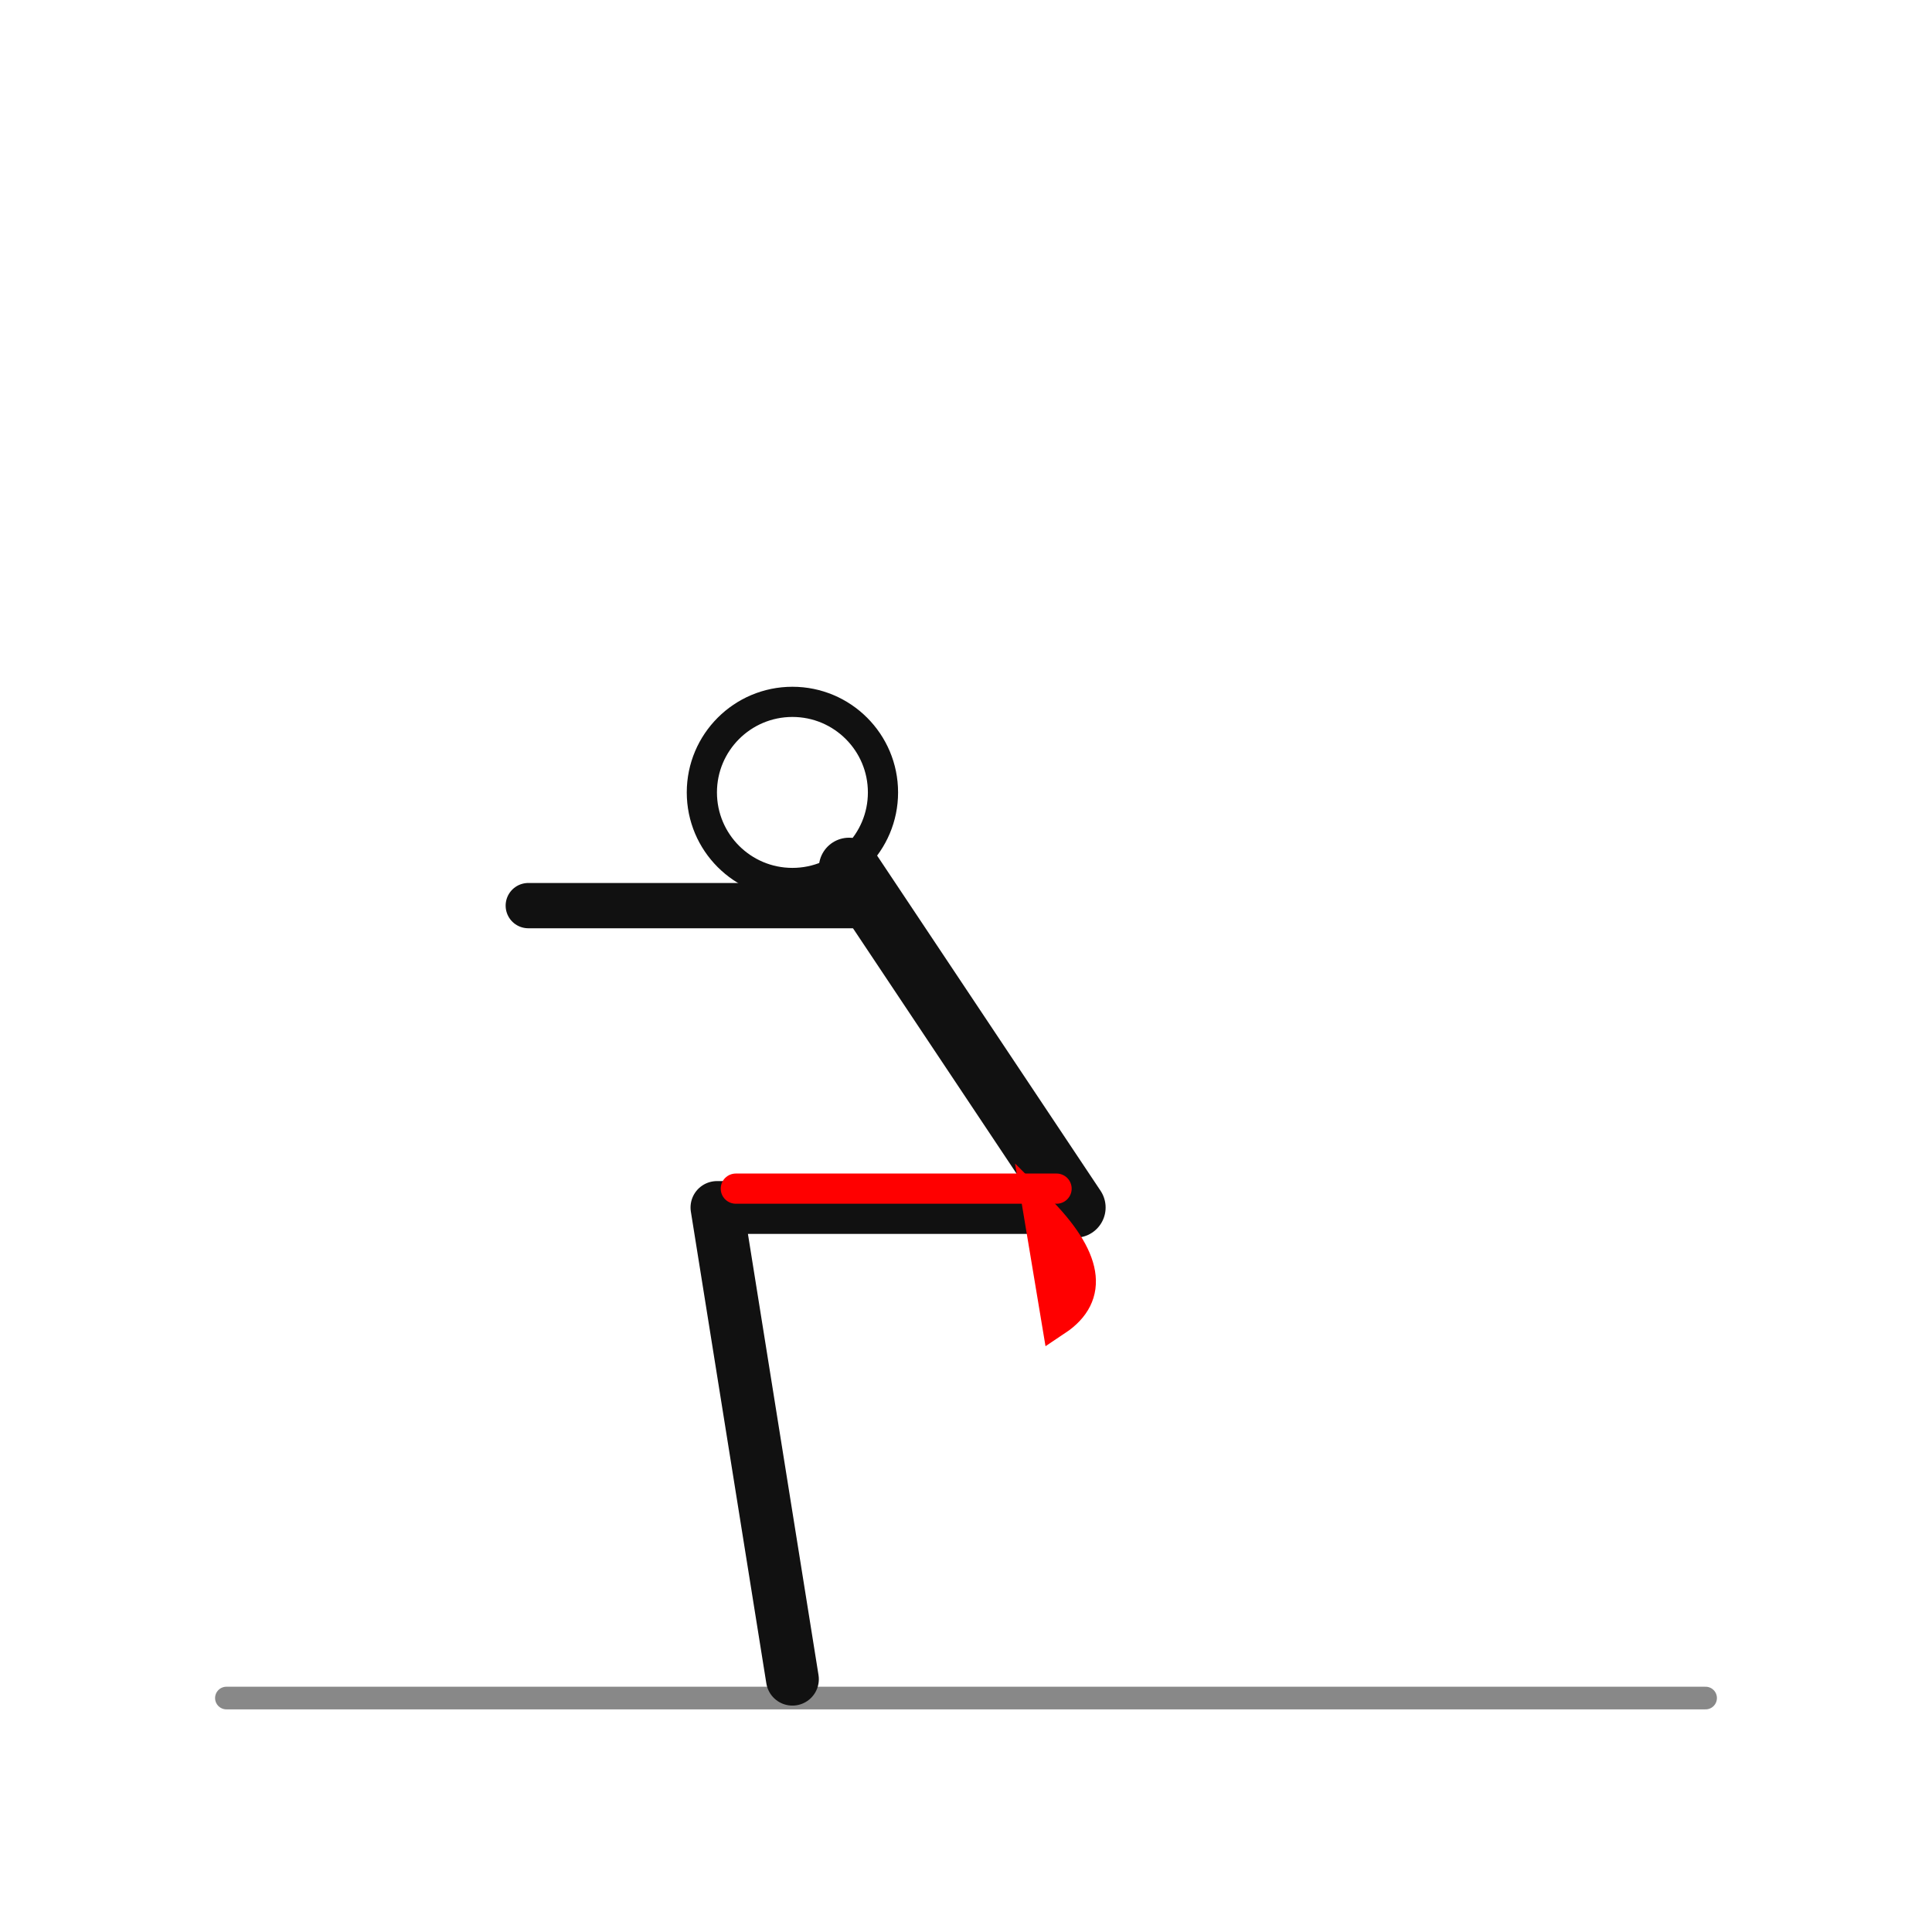
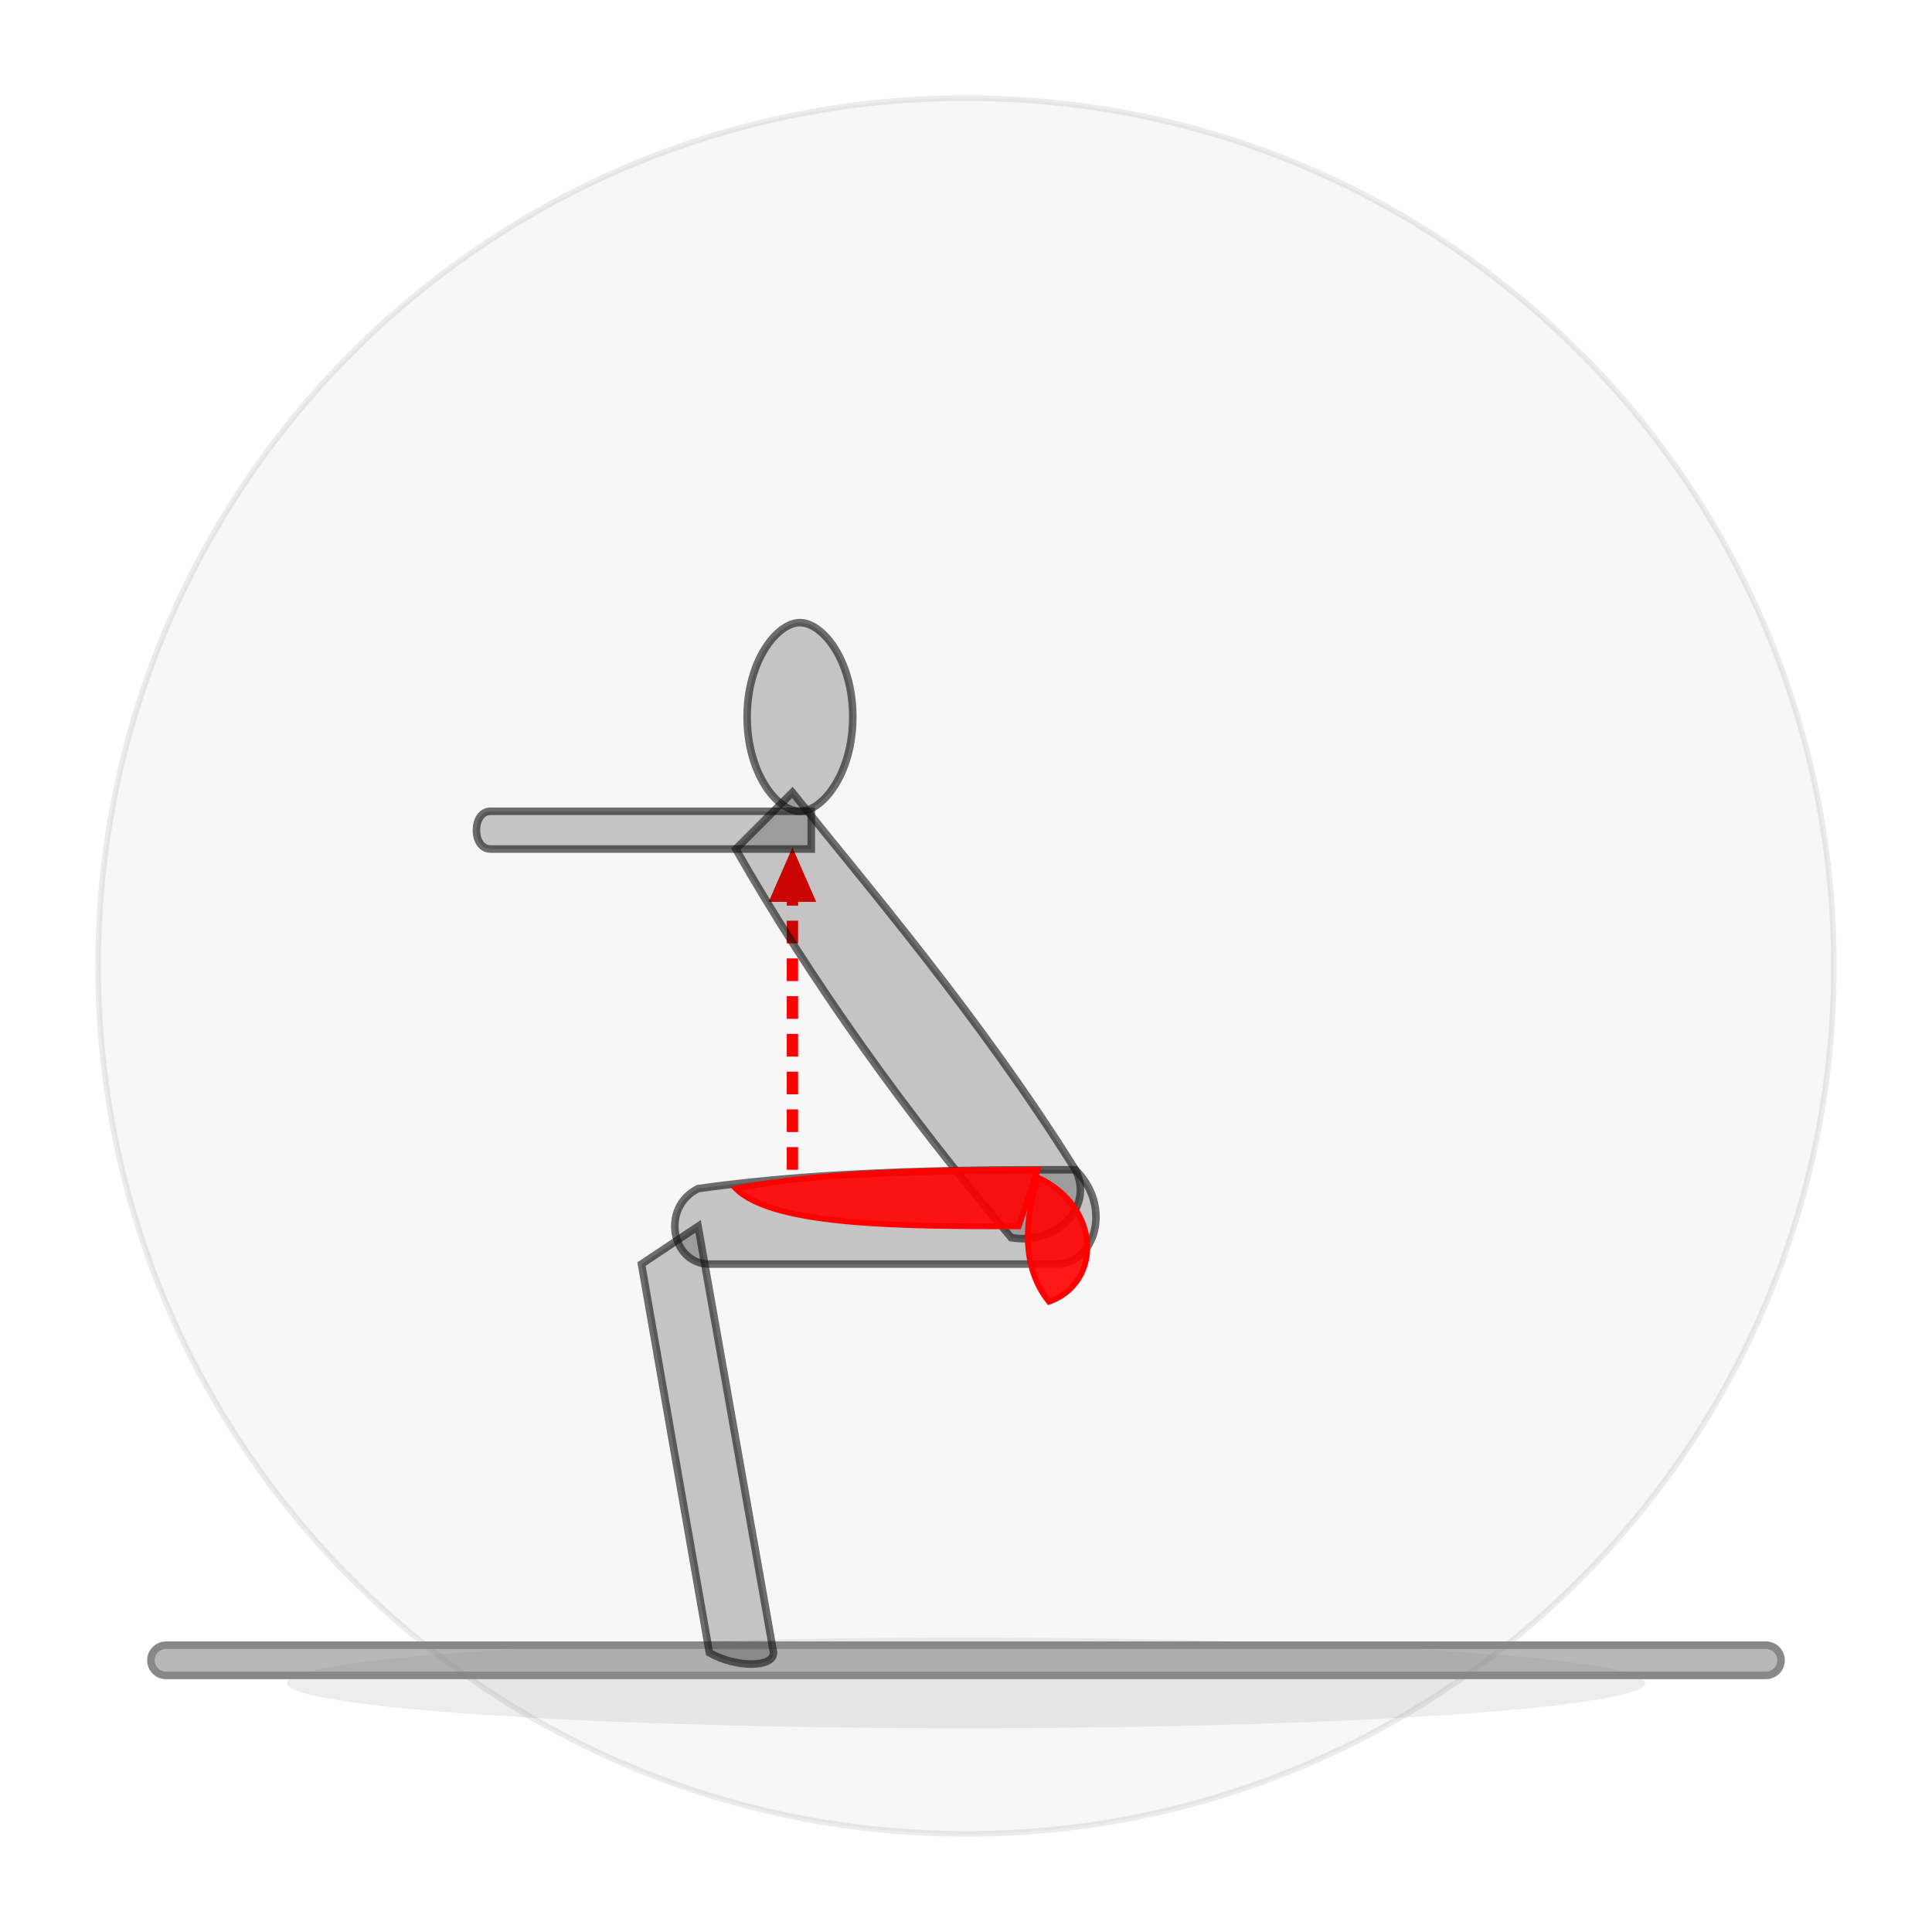
<svg xmlns="http://www.w3.org/2000/svg" viewBox="0 0 512 512">
-   <path stroke="#888888" stroke-width="6" stroke-linecap="round" d="M 60,450 L 452,450" />
-   <circle cx="210" cy="210" r="24" stroke="#111111" stroke-width="8" fill="none" />
-   <path stroke="#111111" stroke-width="16" stroke-linecap="round" d="M 225,230 L 285,320" />
-   <path stroke="#111111" stroke-width="12" stroke-linecap="round" d="M 230,240 L 140,240" />
-   <path stroke="#111111" stroke-width="14" stroke-linecap="round" stroke-linejoin="round" fill="none" d="M 285,320 L 190,320 L 210,445" />
-   <path stroke="#FF0000" stroke-width="8" stroke-linecap="round" d="M 280,315 L 195,315" />
-   <path stroke="#FF0000" stroke-width="8" stroke-linecap="round" fill="#FF0000" d="M 275,320 Q 295,340 280,350 Z" />
+   <defs>
+     <marker id="arrow" viewBox="0 0 10 10" refX="5" refY="5" markerWidth="6" markerHeight="6" orient="auto-start-reverse">
+       <path d="M 0 1.5 L 8 5 L 0 8.5 z" fill="#FF0000" />
+     </marker>
+     <marker id="arrow-neutral" viewBox="0 0 10 10" refX="5" refY="5" markerWidth="6" markerHeight="6" orient="auto-start-reverse">
+       <path d="M 0 1.5 L 8 5 L 0 8.5 z" fill="#888888" />
+     </marker>
+   </defs>
+   <circle cx="256" cy="256" r="230" fill="#111111" fill-opacity="0.035" stroke="#111111" stroke-width="1.5" stroke-opacity="0.08" />
+   <ellipse cx="256" cy="446" rx="180" ry="12" fill="#888888" fill-opacity="0.15" />
+   <rect x="40" y="436" width="432" height="8" rx="4" fill="#888888" fill-opacity="0.6" stroke="#888888" stroke-width="2" />
+   <path d="M 210,310 L 210,230" stroke="#FF0000" stroke-width="3" stroke-dasharray="6,4" marker-end="url(#arrow)" />
+   <path d="M 198,190 C 198,175 206,165 212,165 C 218,165 226,175 226,190 C 226,205 218,215 212,215 C 206,215 198,205 198,190 Z" fill="#111111" fill-opacity="0.22" stroke="#111111" stroke-width="2" stroke-opacity="0.6" />
+   <path d="M 210,210 C 230,235 260,270 285,310 C 290,320 280,330 268,328 C 240,295 215,260 195,225 Z" fill="#111111" fill-opacity="0.22" stroke="#111111" stroke-width="2" stroke-opacity="0.6" />
+   <path d="M 215,225 L 130,225 C 125,225 125,215 130,215 L 215,215 Z" fill="#111111" fill-opacity="0.22" stroke="#111111" stroke-width="2" stroke-opacity="0.6" />
+   <path d="M 285,310 C 260,310 220,310 185,315 C 175,320 178,335 188,335 L 280,335 C 290,335 295,320 285,310 Z" fill="#111111" fill-opacity="0.22" stroke="#111111" stroke-width="2" stroke-opacity="0.6" />
+   <path d="M 185,325 L 205,438 C 205,442 195,442 188,438 L 170,335 Z" fill="#111111" fill-opacity="0.22" stroke="#111111" stroke-width="2" stroke-opacity="0.6" />
+   <path d="M 275,310 C 255,310 220,310 195,315 C 205,325 240,325 270,325 Z" fill="#FF0000" fill-opacity="0.9" stroke="#FF0000" stroke-width="1.5" />
+   <path d="M 275,312 C 292,320 292,340 278,345 C 270,335 272,322 275,312 Z" fill="#FF0000" fill-opacity="0.9" stroke="#FF0000" stroke-width="1.5" />
</svg>
